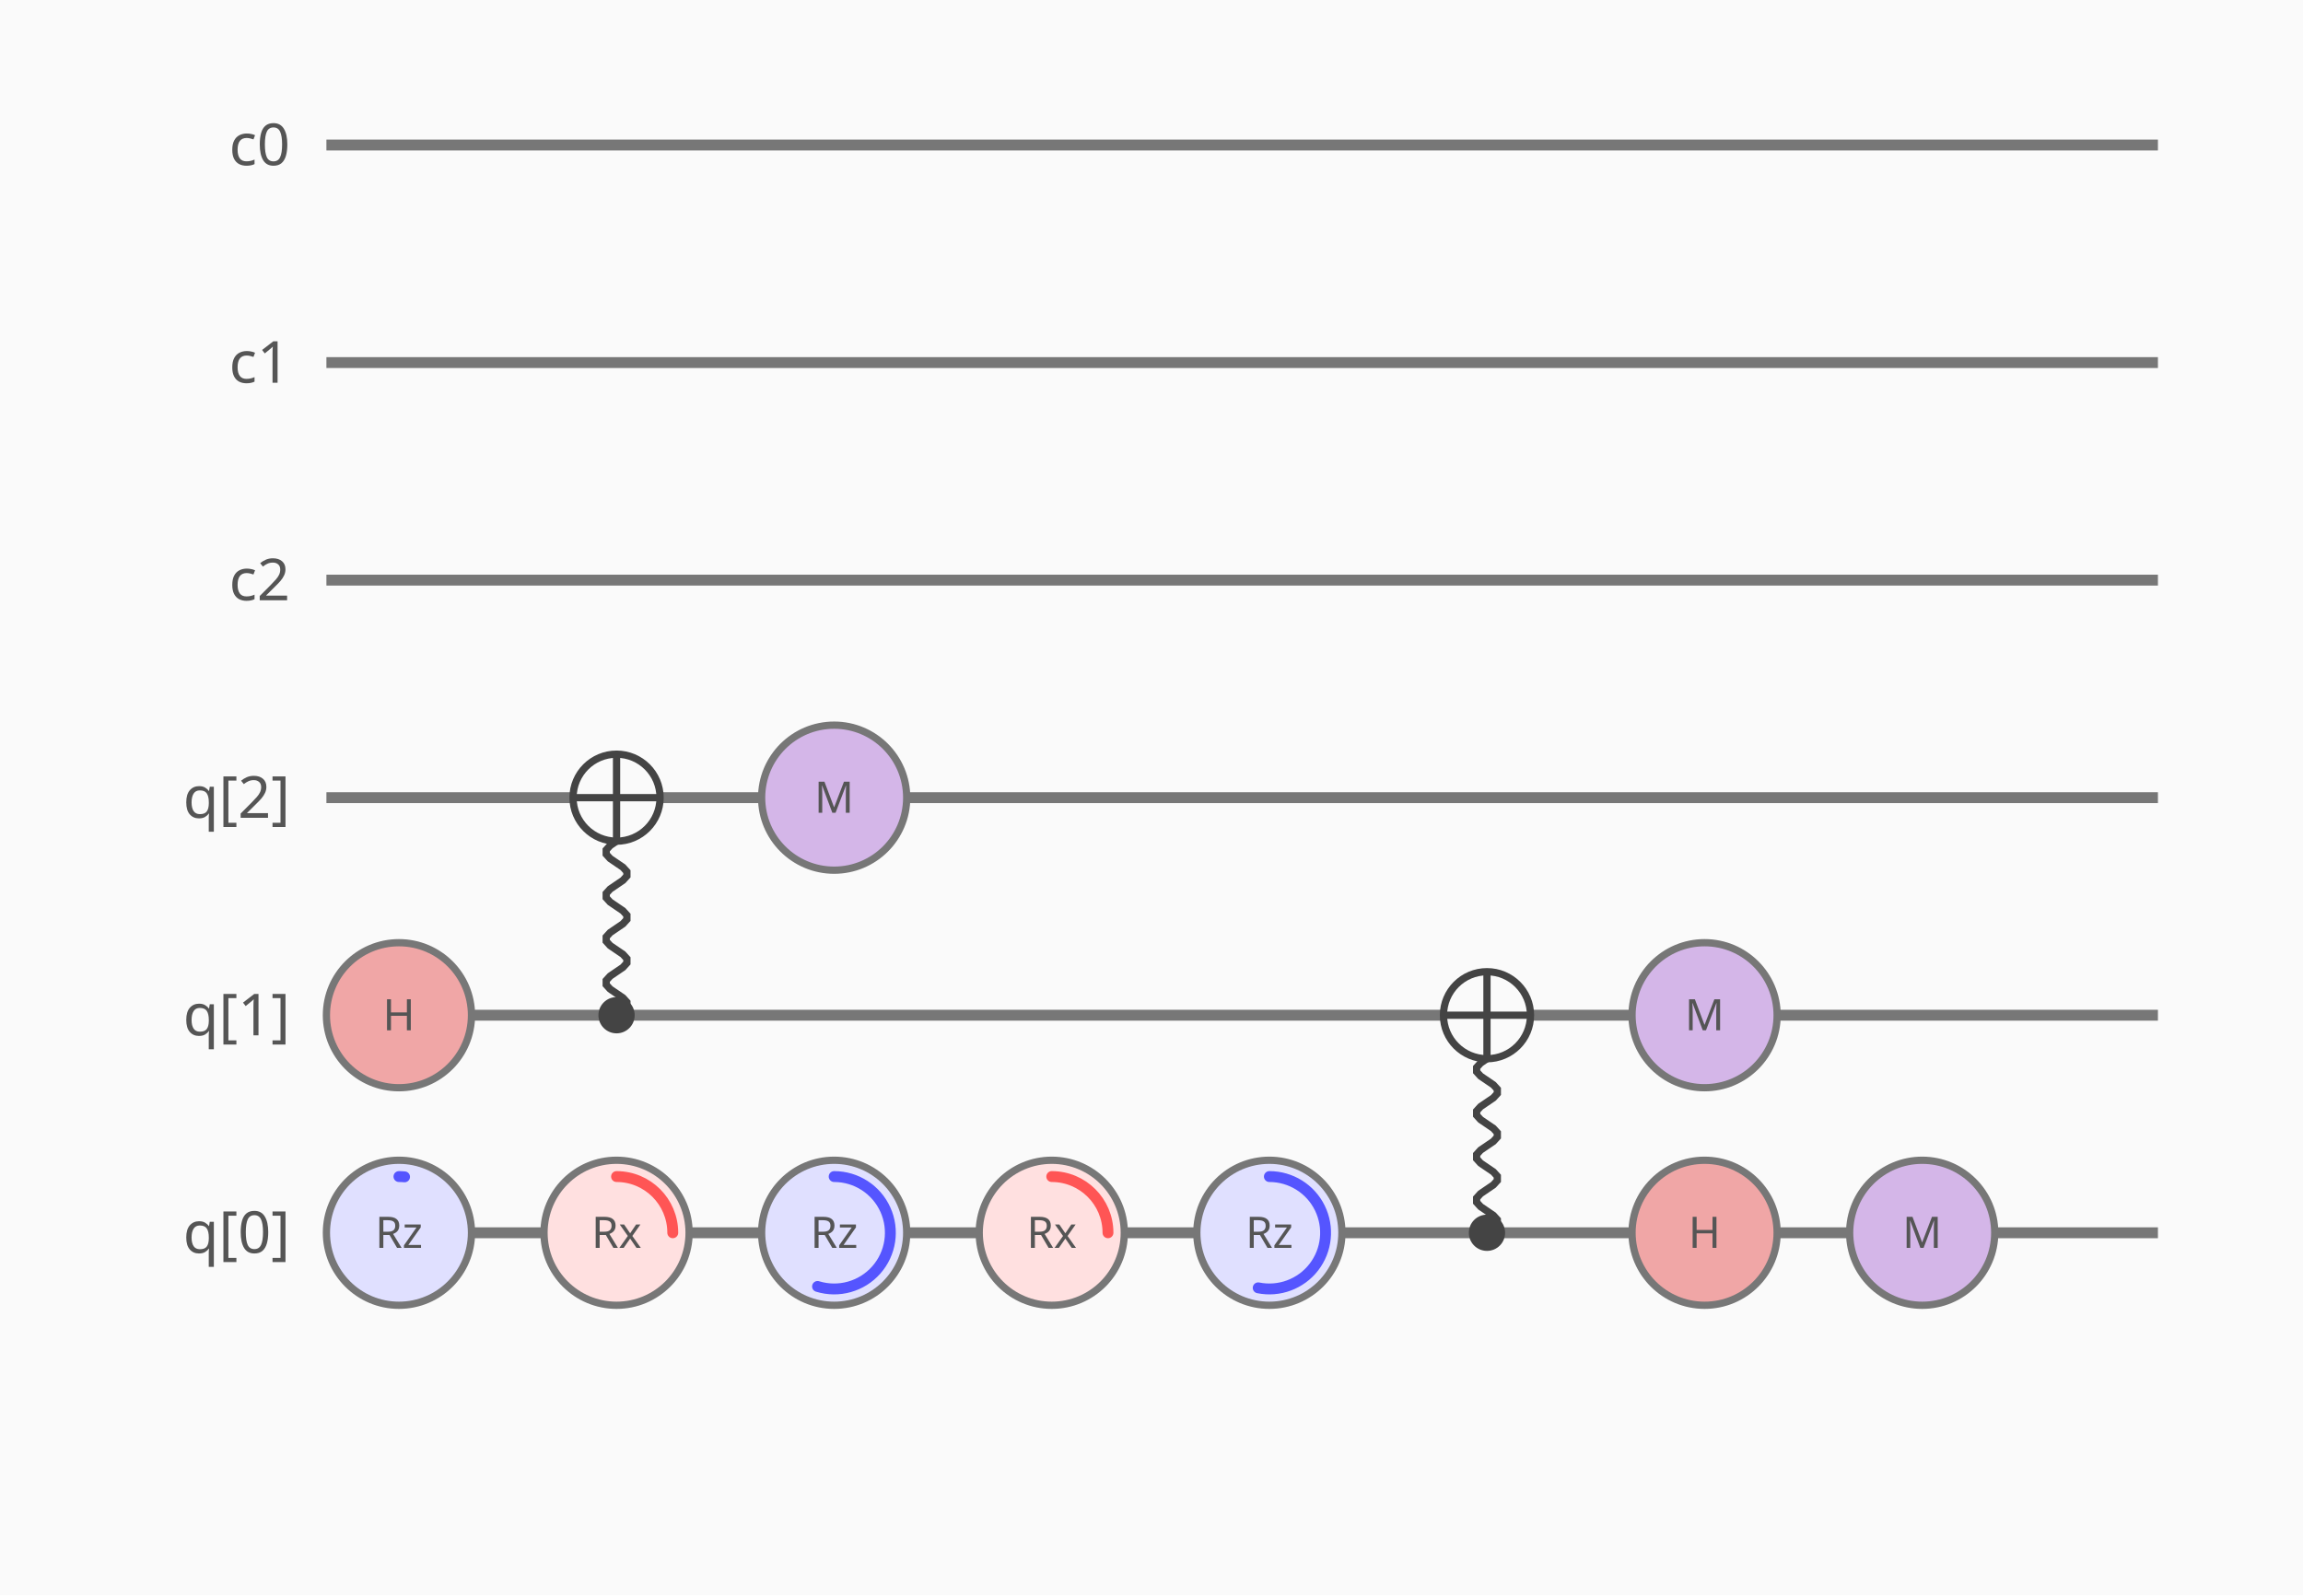
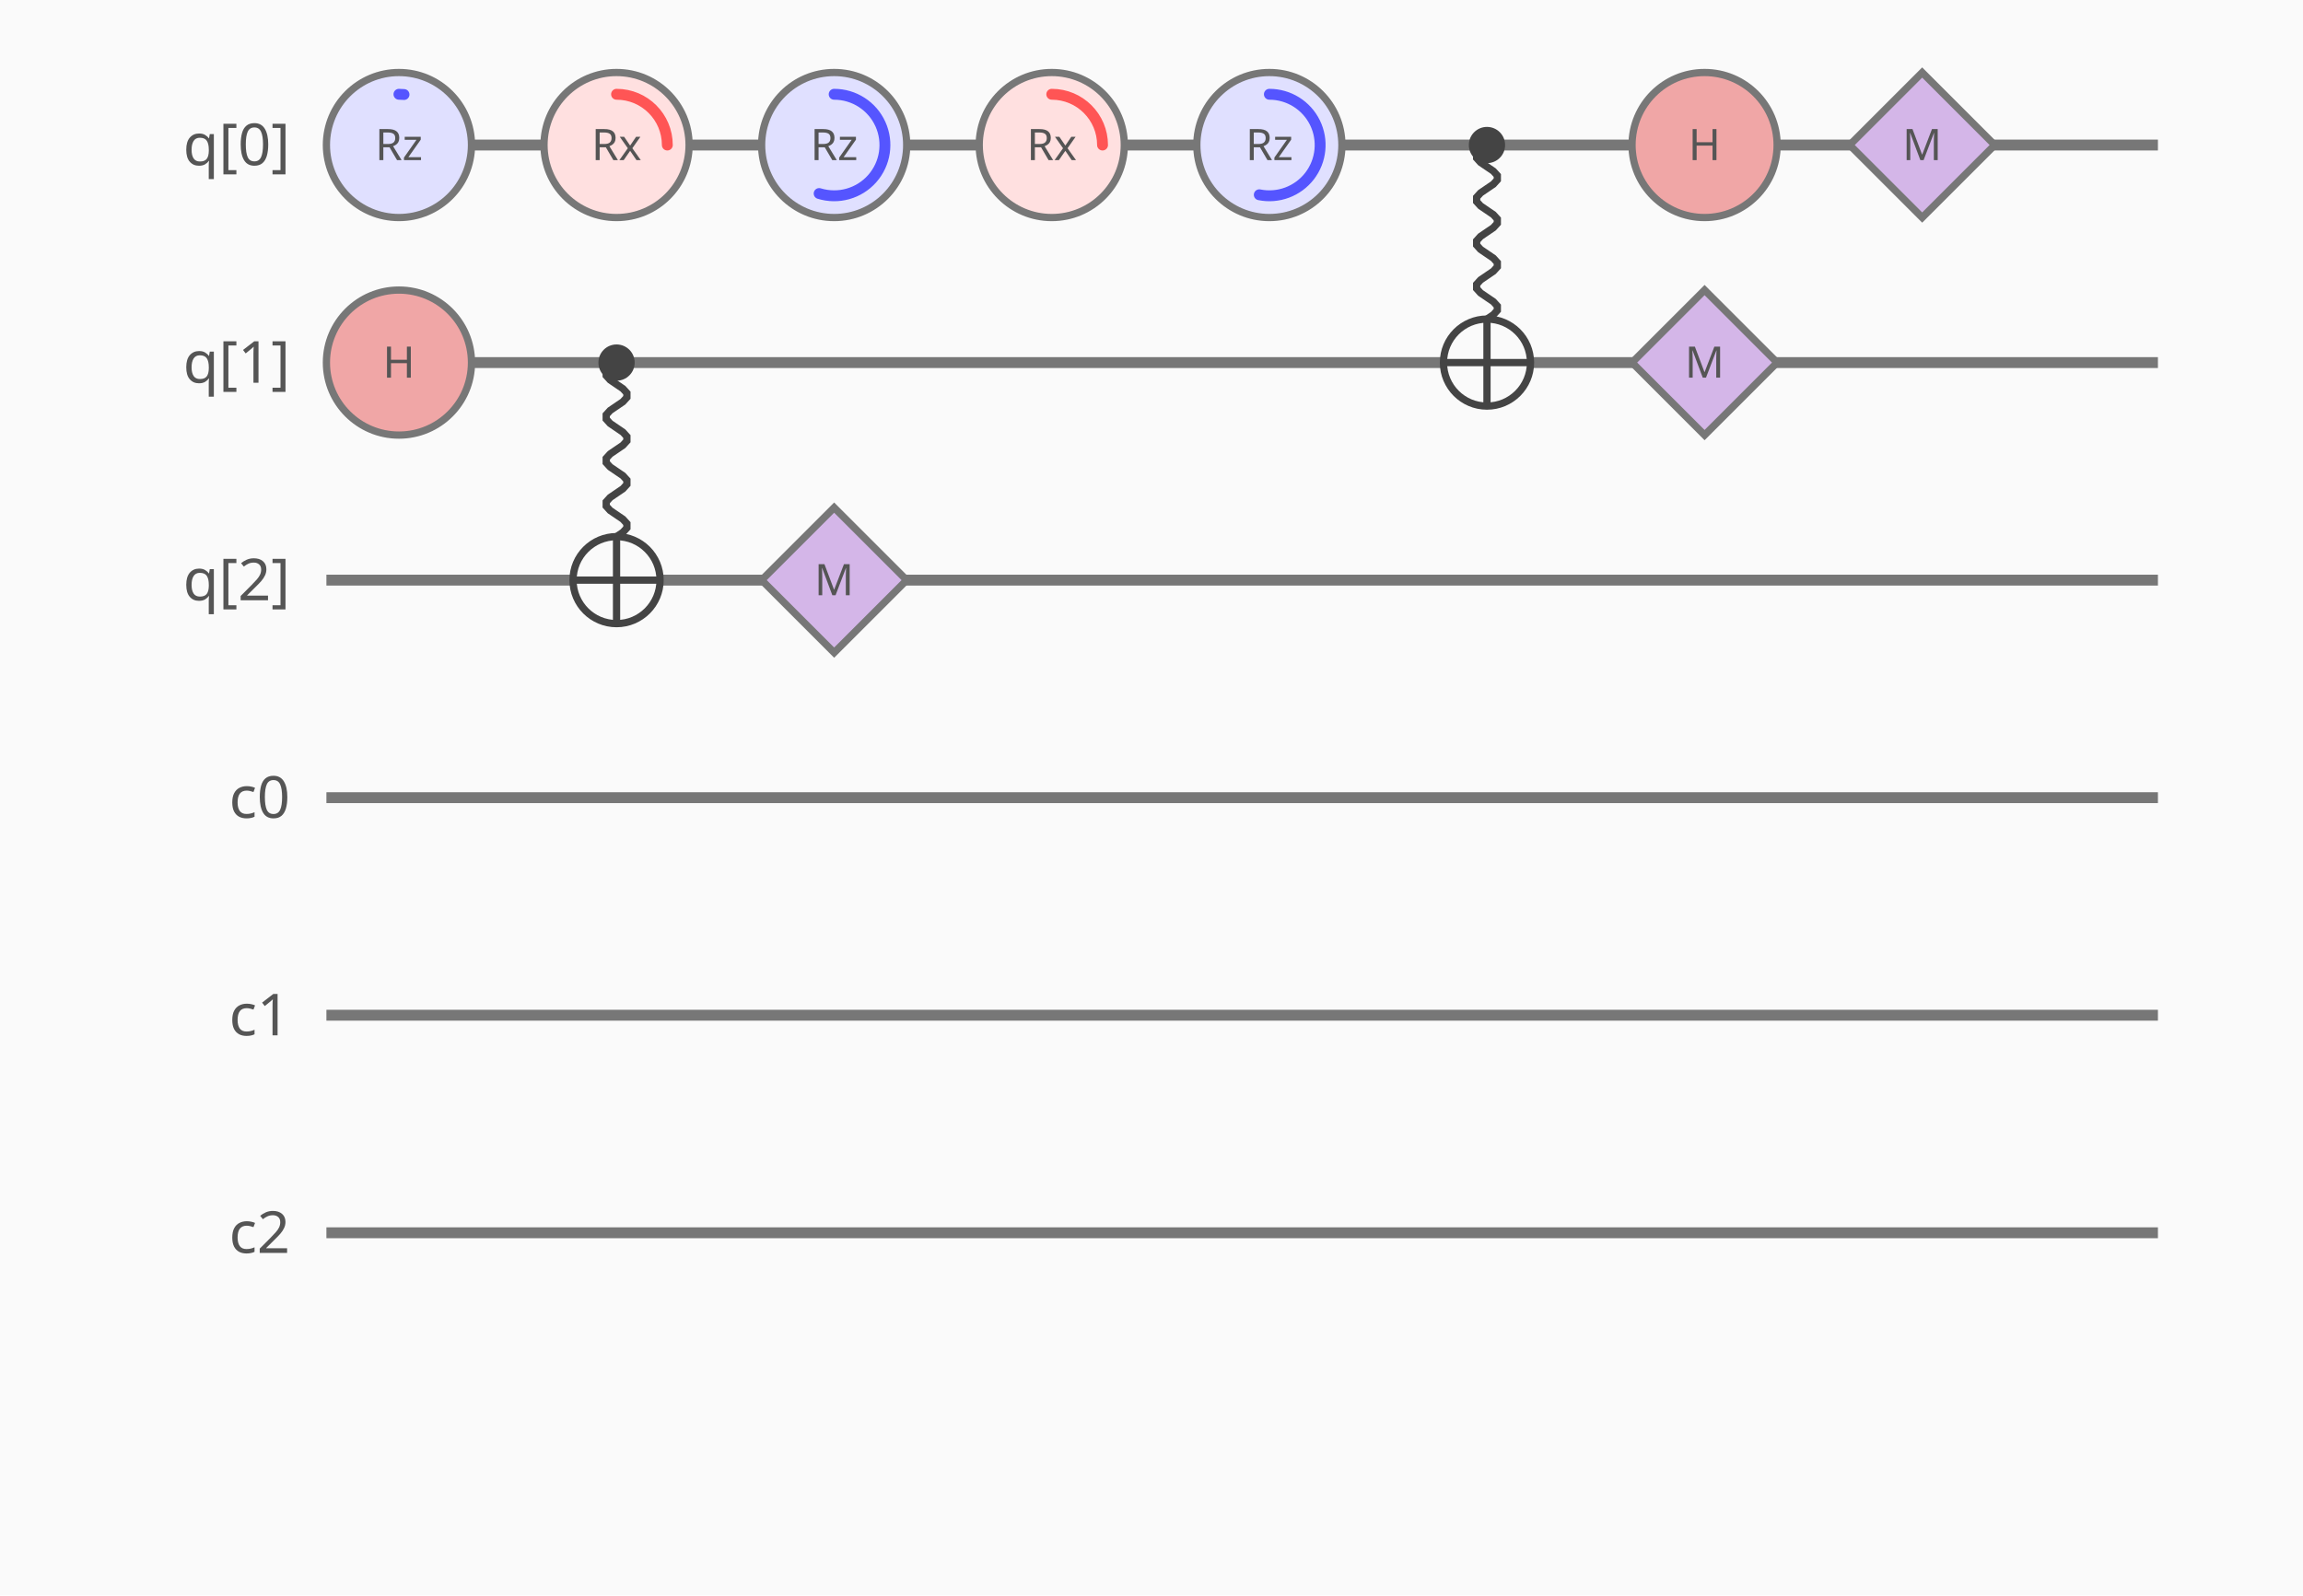
<svg xmlns="http://www.w3.org/2000/svg" width="635.0" height="440" viewBox="0 0 635.0 440">
  <rect width="100%" height="100%" fill="#fafafa" />
-   <text x="80" y="40" fill="#555555" font-family="calibri" font-size="16" text-anchor="end" dominant-baseline="middle">c0</text>
-   <text x="80" y="100" fill="#555555" font-family="calibri" font-size="16" text-anchor="end" dominant-baseline="middle">c1</text>
-   <text x="80" y="160" fill="#555555" font-family="calibri" font-size="16" text-anchor="end" dominant-baseline="middle">c2</text>
-   <text x="80" y="340" fill="#555555" font-family="calibri" font-size="16" text-anchor="end" dominant-baseline="middle">q[0]</text>
-   <text x="80" y="280" fill="#555555" font-family="calibri" font-size="16" text-anchor="end" dominant-baseline="middle">q[1]</text>
-   <text x="80" y="220" fill="#555555" font-family="calibri" font-size="16" text-anchor="end" dominant-baseline="middle">q[2]</text>
+   <text x="80" y="40" fill="#555555" font-family="calibri" font-size="16" text-anchor="end" dominant-baseline="middle">q[0]</text>
+   <text x="80" y="100" fill="#555555" font-family="calibri" font-size="16" text-anchor="end" dominant-baseline="middle">q[1]</text>
+   <text x="80" y="160" fill="#555555" font-family="calibri" font-size="16" text-anchor="end" dominant-baseline="middle">q[2]</text>
+   <text x="80" y="220" fill="#555555" font-family="calibri" font-size="16" text-anchor="end" dominant-baseline="middle">c0</text>
+   <text x="80" y="280" fill="#555555" font-family="calibri" font-size="16" text-anchor="end" dominant-baseline="middle">c1</text>
+   <text x="80" y="340" fill="#555555" font-family="calibri" font-size="16" text-anchor="end" dominant-baseline="middle">c2</text>
  <line x1="90" y1="40" x2="595.0" y2="40" stroke="#777777" stroke-width="3" stroke-dasharray="" />
  <line x1="90" y1="100" x2="595.0" y2="100" stroke="#777777" stroke-width="3" stroke-dasharray="" />
  <line x1="90" y1="160" x2="595.0" y2="160" stroke="#777777" stroke-width="3" stroke-dasharray="" />
+   <line x1="90" y1="220" x2="595.0" y2="220" stroke="#777777" stroke-width="3" stroke-dasharray="" />
+   <line x1="90" y1="280" x2="595.0" y2="280" stroke="#777777" stroke-width="3" stroke-dasharray="" />
  <line x1="90" y1="340" x2="595.0" y2="340" stroke="#777777" stroke-width="3" stroke-dasharray="" />
-   <line x1="90" y1="280" x2="595.0" y2="280" stroke="#777777" stroke-width="3" stroke-dasharray="" />
-   <line x1="90" y1="220" x2="595.0" y2="220" stroke="#777777" stroke-width="3" stroke-dasharray="" />
-   <circle cx="110.0" cy="340" r="20" fill="#e0e0ff" stroke="#777777" stroke-width="2" />
-   <path d="M 110.0 324.5 A 15.5 15.5 0 0 1 111.547 324.577" fill="none" stroke="#5555ff" stroke-width="3" stroke-linecap="round" />
-   <text x="110.0" y="340" fill="#555555" font-family="sans-serif" font-size="12" text-anchor="middle" dominant-baseline="middle">Rz</text>
-   <circle cx="110.0" cy="280" r="20" fill="#f0a6a6" stroke="#777777" stroke-width="2" />
-   <text x="110.0" y="280" fill="#555555" font-family="sans-serif" font-size="12" text-anchor="middle" dominant-baseline="middle">H</text>
-   <circle cx="170.0" cy="340" r="20" fill="#ffe0e0" stroke="#777777" stroke-width="2" />
-   <path d="M 170.0 324.5 A 15.5 15.5 0 0 1 185.5 340.0" fill="none" stroke="#ff5555" stroke-width="3" stroke-linecap="round" />
-   <text x="170.0" y="340" fill="#555555" font-family="sans-serif" font-size="12" text-anchor="middle" dominant-baseline="middle">Rx</text>
-   <path d="M 170.0 280.0 L 171.763 278.8 L 172.853 277.6 L 172.853 276.4 L 171.763 275.2 L 170.0 274.0 L 168.237 272.8 L 167.147 271.6 L 167.147 270.4 L 168.237 269.2 L 170.0 268.0 L 171.763 266.8 L 172.853 265.6 L 172.853 264.4 L 171.763 263.2 L 170.0 262.0 L 168.237 260.8 L 167.147 259.6 L 167.147 258.4 L 168.237 257.2 L 170.0 256.0 L 171.763 254.8 L 172.853 253.6 L 172.853 252.4 L 171.763 251.2 L 170.0 250.0 L 168.237 248.8 L 167.147 247.6 L 167.147 246.4 L 168.237 245.2 L 170.0 244.0 L 171.763 242.8 L 172.853 241.6 L 172.853 240.4 L 171.763 239.2 L 170.0 238.0 L 168.237 236.8 L 167.147 235.6 L 167.147 234.4 L 168.237 233.2 L 170.0 232.0 L 171.763 230.8 L 172.853 229.6 L 172.853 228.4 L 171.763 227.2 L 170.0 226.0 L 168.237 224.8 L 167.147 223.6 L 167.147 222.4 L 168.237 221.2 L 170 220.0" stroke="#444444" stroke-width="2" fill="none" stroke-dasharray="" />
-   <circle cx="170.0" cy="280" r="5" fill="#444444" stroke="none" stroke-width="1" />
-   <circle cx="170.0" cy="220" r="12" fill="#fafafa" stroke="#444444" stroke-width="2" />
-   <line x1="158.0" y1="220" x2="182.0" y2="220" stroke="#444444" stroke-width="2" />
-   <line x1="170.0" y1="208" x2="170.0" y2="232" stroke="#444444" stroke-width="2" />
-   <circle cx="230.0" cy="340" r="20" fill="#e0e0ff" stroke="#777777" stroke-width="2" />
-   <path d="M 230.0 324.5 A 15.5 15.5 0 1 1 225.419 354.808" fill="none" stroke="#5555ff" stroke-width="3" stroke-linecap="round" />
-   <text x="230.0" y="340" fill="#555555" font-family="sans-serif" font-size="12" text-anchor="middle" dominant-baseline="middle">Rz</text>
-   <circle cx="230.0" cy="220" r="20" fill="#d4b6e8" stroke="#777777" stroke-width="2" />
-   <text x="230.0" y="220" fill="#555555" font-family="sans-serif" font-size="12" text-anchor="middle" dominant-baseline="middle">M</text>
-   <circle cx="290.0" cy="340" r="20" fill="#ffe0e0" stroke="#777777" stroke-width="2" />
-   <path d="M 290.0 324.5 A 15.5 15.5 0 0 1 305.5 340.0" fill="none" stroke="#ff5555" stroke-width="3" stroke-linecap="round" />
-   <text x="290.0" y="340" fill="#555555" font-family="sans-serif" font-size="12" text-anchor="middle" dominant-baseline="middle">Rx</text>
-   <circle cx="350.0" cy="340" r="20" fill="#e0e0ff" stroke="#777777" stroke-width="2" />
-   <path d="M 350.0 324.5 A 15.5 15.5 0 1 1 346.921 355.191" fill="none" stroke="#5555ff" stroke-width="3" stroke-linecap="round" />
-   <text x="350.0" y="340" fill="#555555" font-family="sans-serif" font-size="12" text-anchor="middle" dominant-baseline="middle">Rz</text>
-   <path d="M 410.0 340.0 L 411.763 338.8 L 412.853 337.6 L 412.853 336.4 L 411.763 335.2 L 410.0 334.0 L 408.237 332.8 L 407.147 331.6 L 407.147 330.4 L 408.237 329.2 L 410.0 328.0 L 411.763 326.8 L 412.853 325.6 L 412.853 324.4 L 411.763 323.2 L 410.0 322.0 L 408.237 320.8 L 407.147 319.6 L 407.147 318.4 L 408.237 317.2 L 410.0 316.0 L 411.763 314.8 L 412.853 313.6 L 412.853 312.4 L 411.763 311.2 L 410.0 310.0 L 408.237 308.8 L 407.147 307.6 L 407.147 306.4 L 408.237 305.2 L 410.0 304.0 L 411.763 302.8 L 412.853 301.6 L 412.853 300.4 L 411.763 299.2 L 410.0 298.0 L 408.237 296.8 L 407.147 295.6 L 407.147 294.4 L 408.237 293.2 L 410.0 292.0 L 411.763 290.8 L 412.853 289.6 L 412.853 288.4 L 411.763 287.2 L 410.0 286.0 L 408.237 284.8 L 407.147 283.6 L 407.147 282.4 L 408.237 281.2 L 410.0 280.0" stroke="#444444" stroke-width="2" fill="none" stroke-dasharray="" />
-   <circle cx="410.0" cy="340" r="5" fill="#444444" stroke="none" stroke-width="1" />
-   <circle cx="410.0" cy="280" r="12" fill="#fafafa" stroke="#444444" stroke-width="2" />
-   <line x1="398.0" y1="280" x2="422.0" y2="280" stroke="#444444" stroke-width="2" />
-   <line x1="410.0" y1="268" x2="410.0" y2="292" stroke="#444444" stroke-width="2" />
-   <circle cx="470.0" cy="340" r="20" fill="#f0a6a6" stroke="#777777" stroke-width="2" />
-   <text x="470.0" y="340" fill="#555555" font-family="sans-serif" font-size="12" text-anchor="middle" dominant-baseline="middle">H</text>
-   <circle cx="470.0" cy="280" r="20" fill="#d4b6e8" stroke="#777777" stroke-width="2" />
-   <text x="470.0" y="280" fill="#555555" font-family="sans-serif" font-size="12" text-anchor="middle" dominant-baseline="middle">M</text>
-   <circle cx="530.0" cy="340" r="20" fill="#d4b6e8" stroke="#777777" stroke-width="2" />
-   <text x="530.0" y="340" fill="#555555" font-family="sans-serif" font-size="12" text-anchor="middle" dominant-baseline="middle">M</text>
+   <circle cx="110.0" cy="40" r="20" fill="#e0e0ff" stroke="#777777" stroke-width="2" />
+   <path d="M 110.0 26.0 A 14 14 0 0 1 111.398 26.07" fill="none" stroke="#5555ff" stroke-width="3" stroke-linecap="round" />
+   <text x="110.0" y="40" fill="#555555" font-family="sans-serif" font-size="12" text-anchor="middle" dominant-baseline="middle">Rz</text>
+   <circle cx="110.0" cy="100" r="20" fill="#f0a6a6" stroke="#777777" stroke-width="2" />
+   <text x="110.0" y="100" fill="#555555" font-family="sans-serif" font-size="12" text-anchor="middle" dominant-baseline="middle">H</text>
+   <circle cx="170.0" cy="40" r="20" fill="#ffe0e0" stroke="#777777" stroke-width="2" />
+   <path d="M 170.0 26.0 A 14 14 0 0 1 184.0 40.0" fill="none" stroke="#ff5555" stroke-width="3" stroke-linecap="round" />
+   <text x="170.0" y="40" fill="#555555" font-family="sans-serif" font-size="12" text-anchor="middle" dominant-baseline="middle">Rx</text>
+   <path d="M 170.0 100.0 L 168.237 101.2 L 167.147 102.4 L 167.147 103.6 L 168.237 104.8 L 170.0 106.0 L 171.763 107.2 L 172.853 108.4 L 172.853 109.6 L 171.763 110.8 L 170.0 112.0 L 168.237 113.2 L 167.147 114.4 L 167.147 115.6 L 168.237 116.8 L 170.0 118.0 L 171.763 119.2 L 172.853 120.4 L 172.853 121.6 L 171.763 122.8 L 170.0 124.0 L 168.237 125.2 L 167.147 126.4 L 167.147 127.6 L 168.237 128.8 L 170.0 130.0 L 171.763 131.2 L 172.853 132.4 L 172.853 133.6 L 171.763 134.8 L 170.0 136.0 L 168.237 137.2 L 167.147 138.4 L 167.147 139.6 L 168.237 140.8 L 170.0 142.0 L 171.763 143.2 L 172.853 144.4 L 172.853 145.6 L 171.763 146.8 L 170.0 148.0 L 168.237 149.2 L 167.147 150.4 L 167.147 151.6 L 168.237 152.8 L 170.0 154.0 L 171.763 155.2 L 172.853 156.4 L 172.853 157.6 L 171.763 158.8 L 170 160.0" stroke="#444444" stroke-width="2" fill="none" stroke-dasharray="" />
+   <circle cx="170.0" cy="100" r="5" fill="#444444" stroke="none" stroke-width="1" />
+   <circle cx="170.0" cy="160" r="12" fill="#fafafa" stroke="#444444" stroke-width="2" />
+   <line x1="158.0" y1="160" x2="182.0" y2="160" stroke="#444444" stroke-width="2" />
+   <line x1="170.0" y1="148" x2="170.0" y2="172" stroke="#444444" stroke-width="2" />
+   <circle cx="230.0" cy="40" r="20" fill="#e0e0ff" stroke="#777777" stroke-width="2" />
+   <path d="M 230.0 26.0 A 14 14 0 1 1 225.863 53.375" fill="none" stroke="#5555ff" stroke-width="3" stroke-linecap="round" />
+   <text x="230.0" y="40" fill="#555555" font-family="sans-serif" font-size="12" text-anchor="middle" dominant-baseline="middle">Rz</text>
+   <polygon points="230.0,140 250.0,160 230.0,180 210.0,160" fill="#d4b6e8" stroke="#777777" stroke-width="2" />
+   <text x="230.0" y="160" fill="#555555" font-family="sans-serif" font-size="12" text-anchor="middle" dominant-baseline="middle">M</text>
+   <circle cx="290.0" cy="40" r="20" fill="#ffe0e0" stroke="#777777" stroke-width="2" />
+   <path d="M 290.0 26.0 A 14 14 0 0 1 304.0 40.0" fill="none" stroke="#ff5555" stroke-width="3" stroke-linecap="round" />
+   <text x="290.0" y="40" fill="#555555" font-family="sans-serif" font-size="12" text-anchor="middle" dominant-baseline="middle">Rx</text>
+   <circle cx="350.0" cy="40" r="20" fill="#e0e0ff" stroke="#777777" stroke-width="2" />
+   <path d="M 350.0 26.0 A 14 14 0 1 1 347.219 53.721" fill="none" stroke="#5555ff" stroke-width="3" stroke-linecap="round" />
+   <text x="350.0" y="40" fill="#555555" font-family="sans-serif" font-size="12" text-anchor="middle" dominant-baseline="middle">Rz</text>
+   <path d="M 410.0 40.0 L 408.237 41.2 L 407.147 42.4 L 407.147 43.6 L 408.237 44.8 L 410.0 46.0 L 411.763 47.2 L 412.853 48.4 L 412.853 49.6 L 411.763 50.8 L 410.0 52.0 L 408.237 53.2 L 407.147 54.4 L 407.147 55.6 L 408.237 56.8 L 410.0 58.0 L 411.763 59.2 L 412.853 60.4 L 412.853 61.6 L 411.763 62.8 L 410.0 64.0 L 408.237 65.2 L 407.147 66.4 L 407.147 67.6 L 408.237 68.8 L 410.0 70.0 L 411.763 71.2 L 412.853 72.4 L 412.853 73.6 L 411.763 74.8 L 410.0 76.0 L 408.237 77.2 L 407.147 78.4 L 407.147 79.6 L 408.237 80.8 L 410.0 82.0 L 411.763 83.2 L 412.853 84.4 L 412.853 85.6 L 411.763 86.8 L 410.0 88.0 L 408.237 89.2 L 407.147 90.4 L 407.147 91.6 L 408.237 92.8 L 410.0 94.0 L 411.763 95.2 L 412.853 96.4 L 412.853 97.6 L 411.763 98.8 L 410.0 100.0" stroke="#444444" stroke-width="2" fill="none" stroke-dasharray="" />
+   <circle cx="410.0" cy="40" r="5" fill="#444444" stroke="none" stroke-width="1" />
+   <circle cx="410.0" cy="100" r="12" fill="#fafafa" stroke="#444444" stroke-width="2" />
+   <line x1="398.0" y1="100" x2="422.0" y2="100" stroke="#444444" stroke-width="2" />
+   <line x1="410.0" y1="88" x2="410.0" y2="112" stroke="#444444" stroke-width="2" />
+   <circle cx="470.0" cy="40" r="20" fill="#f0a6a6" stroke="#777777" stroke-width="2" />
+   <text x="470.0" y="40" fill="#555555" font-family="sans-serif" font-size="12" text-anchor="middle" dominant-baseline="middle">H</text>
+   <polygon points="470.0,80 490.0,100 470.0,120 450.0,100" fill="#d4b6e8" stroke="#777777" stroke-width="2" />
+   <text x="470.0" y="100" fill="#555555" font-family="sans-serif" font-size="12" text-anchor="middle" dominant-baseline="middle">M</text>
+   <polygon points="530.0,20 550.0,40 530.0,60 510.0,40" fill="#d4b6e8" stroke="#777777" stroke-width="2" />
+   <text x="530.0" y="40" fill="#555555" font-family="sans-serif" font-size="12" text-anchor="middle" dominant-baseline="middle">M</text>
</svg>
